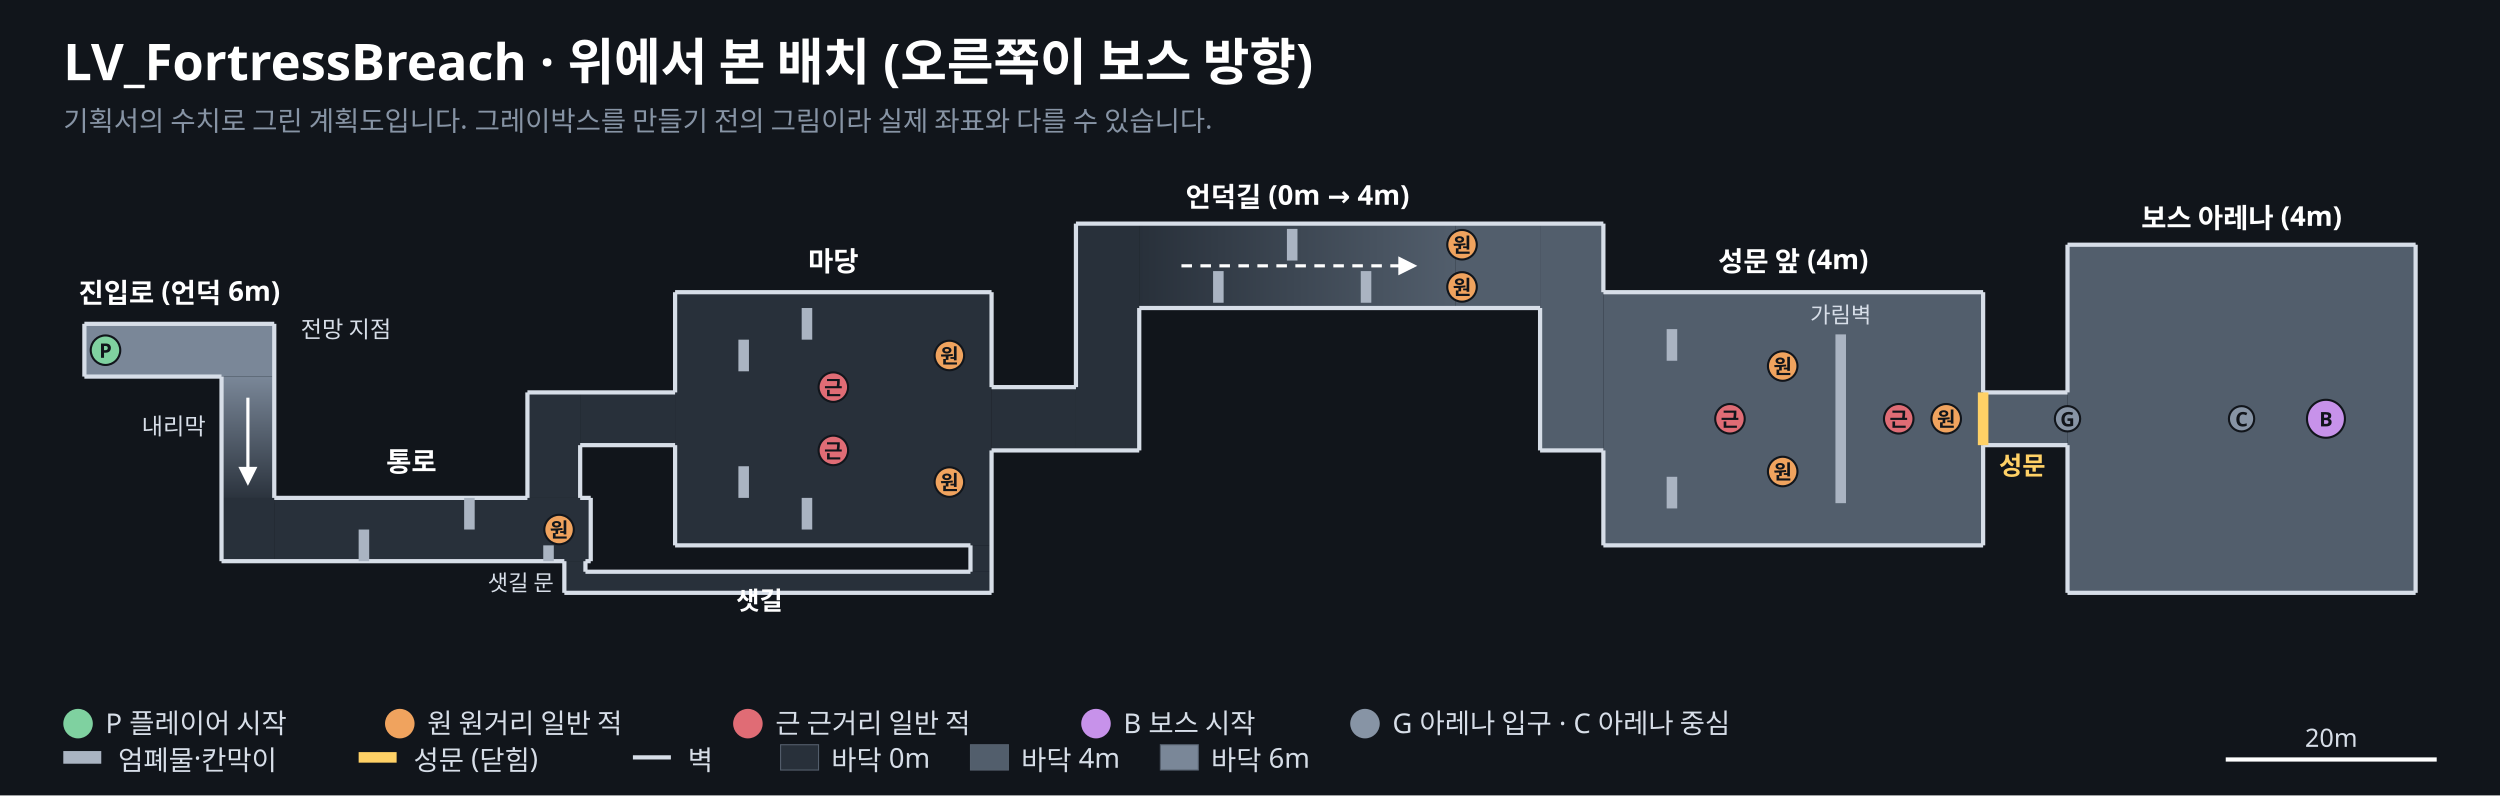
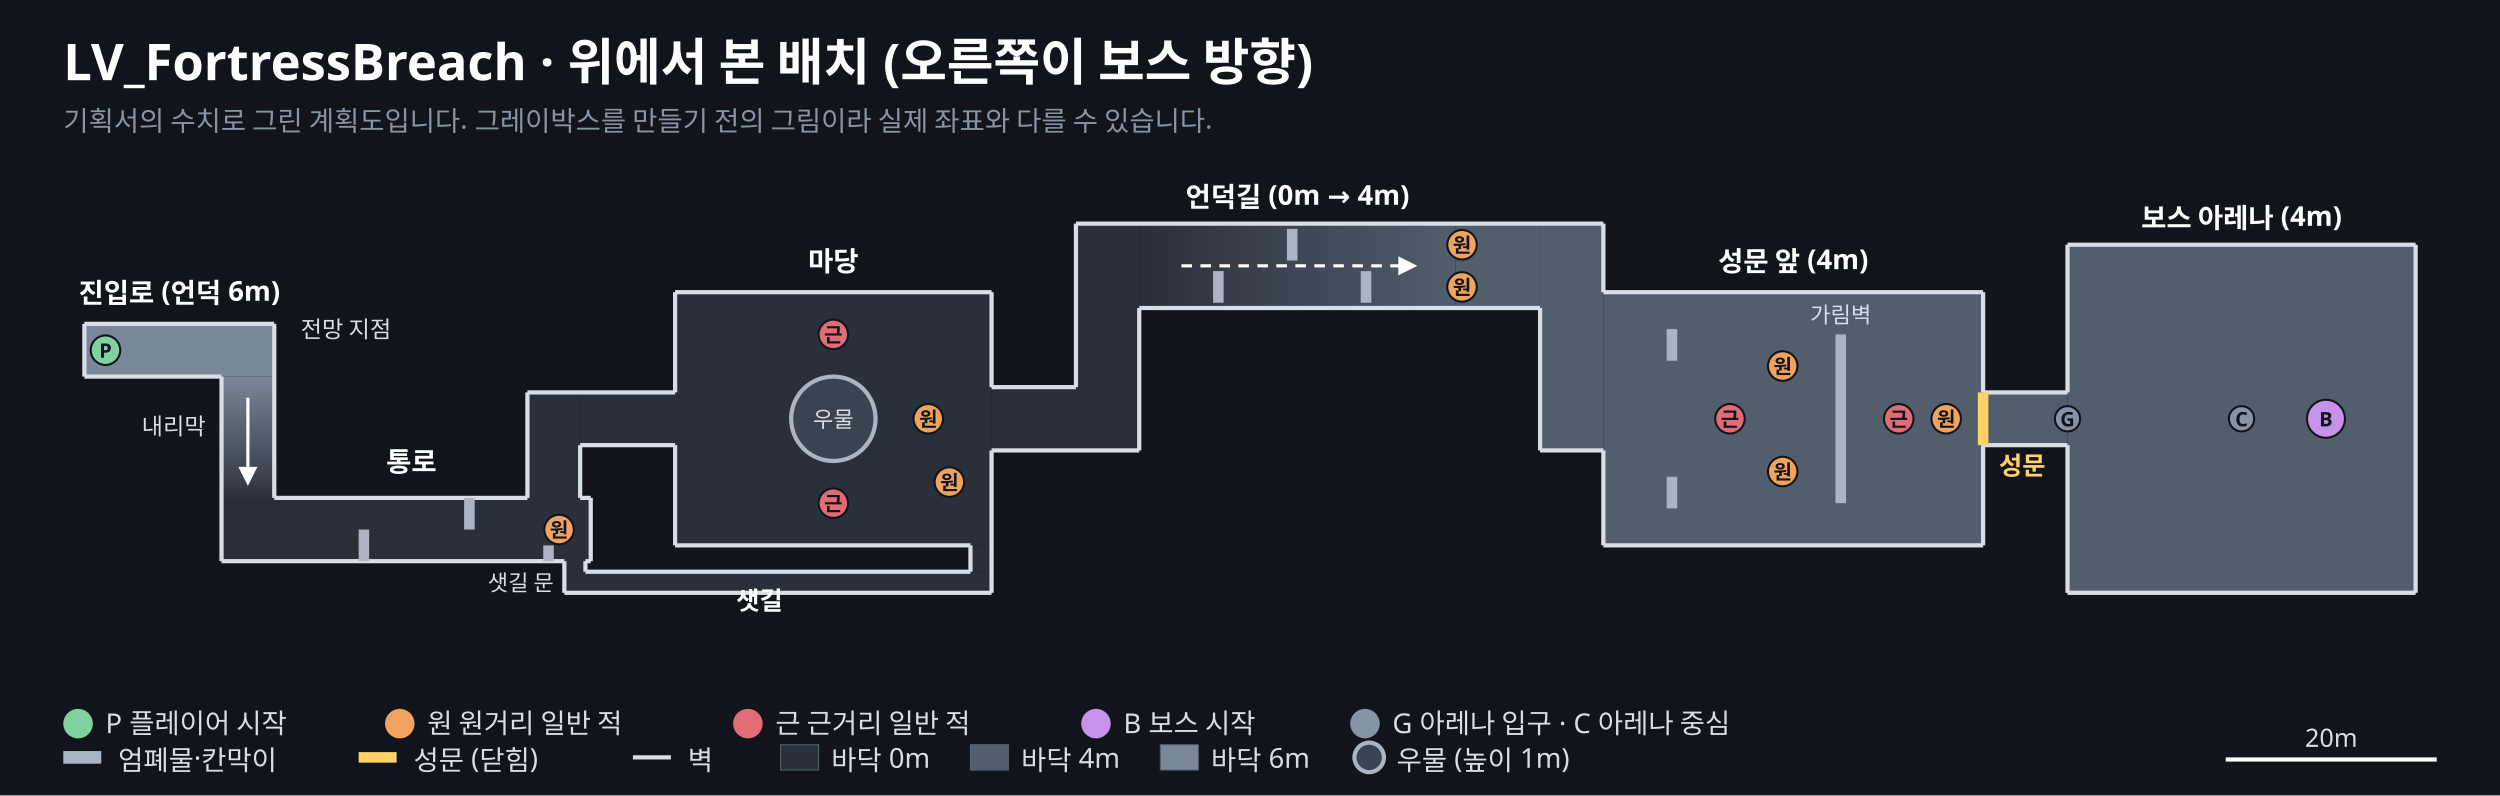
<svg xmlns="http://www.w3.org/2000/svg" width="1185" height="377" viewBox="0 0 1185 377" font-family="'Malgun Gothic', 'Apple SD Gothic Neo', 'Noto Sans KR', sans-serif">
  <defs>
    <linearGradient id="rampDown" x1="0" y1="0" x2="0" y2="1">
      <stop offset="0" stop-color="#7a8798" />
      <stop offset="1" stop-color="#28303a" />
    </linearGradient>
    <linearGradient id="rampUp" x1="0" y1="0" x2="1" y2="0">
      <stop offset="0" stop-color="#28303a" />
      <stop offset="1" stop-color="#525e6c" />
    </linearGradient>
    <marker id="arr" viewBox="0 0 10 10" refX="8" refY="5" markerWidth="6" markerHeight="6" orient="auto">
      <path d="M0 0 L10 5 L0 10 Z" fill="#FFFFFF" />
    </marker>
  </defs>
  <rect width="1185" height="377" fill="#11151b" />
  <text x="30" y="38" font-size="24" fill="#FFFFFF" font-weight="700">LV_FortressBreach · 위에서 본 배치 (오른쪽이 보스 방향)</text>
  <text x="30" y="62" font-size="13" fill="#8794a5">기획서의 수치로 그린 계획도입니다. 그레이박스를 만들기 전의 그림이라 실제 좌표와 다를 수 있습니다.</text>
  <rect x="40.0" y="153.5" width="90.0" height="25.0" fill="#7a8798" />
  <rect x="105.0" y="178.5" width="25.0" height="60.0" fill="url(#rampDown)" />
  <rect x="105.0" y="236.0" width="25.0" height="30.0" fill="#28303a" />
  <rect x="130.0" y="236.0" width="150.0" height="30.0" fill="#28303a" />
  <rect x="250.0" y="186.0" width="25.0" height="50.0" fill="#28303a" />
  <rect x="275.0" y="186.0" width="45.0" height="25.0" fill="#28303a" />
  <rect x="267.5" y="266.0" width="10.0" height="15.0" fill="#28303a" />
  <rect x="267.5" y="271.0" width="202.5" height="10.0" fill="#28303a" />
  <rect x="460.0" y="258.5" width="10.0" height="12.5" fill="#28303a" />
  <rect x="320.0" y="138.5" width="150.0" height="120.0" fill="#28303a" />
  <rect x="470.0" y="183.5" width="40.0" height="30.0" fill="#28303a" />
  <rect x="510.0" y="106.0" width="30.0" height="107.5" fill="#28303a" />
  <rect x="540.0" y="106.0" width="150.0" height="40.0" fill="url(#rampUp)" />
  <rect x="690.0" y="106.0" width="40.0" height="40.0" fill="#525e6c" />
  <rect x="730.0" y="106.0" width="30.0" height="107.5" fill="#525e6c" />
  <rect x="760.0" y="138.5" width="180.0" height="120.0" fill="#525e6c" />
  <rect x="940.0" y="186.0" width="40.0" height="25.0" fill="#525e6c" />
  <rect x="980.0" y="116.0" width="165.0" height="165.0" fill="#525e6c" />
  <line x1="470.0" y1="213.5" x2="540.0" y2="213.5" stroke="#d7dee8" stroke-width="2" />
  <line x1="730.0" y1="213.5" x2="760.0" y2="213.5" stroke="#d7dee8" stroke-width="2" />
  <line x1="40.0" y1="153.5" x2="130.0" y2="153.5" stroke="#d7dee8" stroke-width="2" />
  <line x1="470.0" y1="183.5" x2="510.0" y2="183.5" stroke="#d7dee8" stroke-width="2" />
  <line x1="267.5" y1="281.0" x2="470.0" y2="281.0" stroke="#d7dee8" stroke-width="2" />
  <line x1="980.0" y1="281.0" x2="1145.0" y2="281.0" stroke="#d7dee8" stroke-width="2" />
  <line x1="540.0" y1="146.0" x2="730.0" y2="146.0" stroke="#d7dee8" stroke-width="2" />
  <line x1="320.0" y1="138.5" x2="470.0" y2="138.5" stroke="#d7dee8" stroke-width="2" />
  <line x1="760.0" y1="138.5" x2="940.0" y2="138.5" stroke="#d7dee8" stroke-width="2" />
  <line x1="277.5" y1="271.0" x2="460.0" y2="271.0" stroke="#d7dee8" stroke-width="2" />
  <line x1="105.0" y1="266.0" x2="267.5" y2="266.0" stroke="#d7dee8" stroke-width="2" />
  <line x1="277.5" y1="266.0" x2="280.0" y2="266.0" stroke="#d7dee8" stroke-width="2" />
  <line x1="980.0" y1="116.0" x2="1145.0" y2="116.0" stroke="#d7dee8" stroke-width="2" />
  <line x1="320.0" y1="258.5" x2="460.0" y2="258.5" stroke="#d7dee8" stroke-width="2" />
  <line x1="760.0" y1="258.5" x2="940.0" y2="258.5" stroke="#d7dee8" stroke-width="2" />
  <line x1="40.0" y1="178.5" x2="105.0" y2="178.5" stroke="#d7dee8" stroke-width="2" />
  <line x1="250.0" y1="186.0" x2="320.0" y2="186.0" stroke="#d7dee8" stroke-width="2" />
  <line x1="940.0" y1="186.0" x2="980.0" y2="186.0" stroke="#d7dee8" stroke-width="2" />
  <line x1="510.0" y1="106.0" x2="760.0" y2="106.0" stroke="#d7dee8" stroke-width="2" />
  <line x1="130.0" y1="236.0" x2="250.0" y2="236.0" stroke="#d7dee8" stroke-width="2" />
  <line x1="275.0" y1="236.0" x2="280.0" y2="236.0" stroke="#d7dee8" stroke-width="2" />
  <line x1="275.0" y1="211.0" x2="320.0" y2="211.0" stroke="#d7dee8" stroke-width="2" />
  <line x1="940.0" y1="211.0" x2="980.0" y2="211.0" stroke="#d7dee8" stroke-width="2" />
  <line x1="1145.0" y1="281.0" x2="1145.0" y2="116.0" stroke="#d7dee8" stroke-width="2" />
  <line x1="250.0" y1="236.0" x2="250.0" y2="186.0" stroke="#d7dee8" stroke-width="2" />
  <line x1="980.0" y1="281.0" x2="980.0" y2="211.0" stroke="#d7dee8" stroke-width="2" />
  <line x1="980.0" y1="186.0" x2="980.0" y2="116.0" stroke="#d7dee8" stroke-width="2" />
  <line x1="105.0" y1="266.0" x2="105.0" y2="178.5" stroke="#d7dee8" stroke-width="2" />
  <line x1="940.0" y1="258.5" x2="940.0" y2="211.0" stroke="#d7dee8" stroke-width="2" />
  <line x1="940.0" y1="186.0" x2="940.0" y2="138.5" stroke="#d7dee8" stroke-width="2" />
  <line x1="760.0" y1="258.5" x2="760.0" y2="213.5" stroke="#d7dee8" stroke-width="2" />
  <line x1="760.0" y1="138.5" x2="760.0" y2="106.0" stroke="#d7dee8" stroke-width="2" />
  <line x1="280.0" y1="266.0" x2="280.0" y2="236.0" stroke="#d7dee8" stroke-width="2" />
  <line x1="470.0" y1="281.0" x2="470.0" y2="213.5" stroke="#d7dee8" stroke-width="2" />
  <line x1="470.0" y1="183.5" x2="470.0" y2="138.5" stroke="#d7dee8" stroke-width="2" />
  <line x1="730.0" y1="213.5" x2="730.0" y2="146.0" stroke="#d7dee8" stroke-width="2" />
  <line x1="320.0" y1="258.5" x2="320.0" y2="211.0" stroke="#d7dee8" stroke-width="2" />
  <line x1="320.0" y1="186.0" x2="320.0" y2="138.5" stroke="#d7dee8" stroke-width="2" />
  <line x1="510.0" y1="183.5" x2="510.0" y2="106.0" stroke="#d7dee8" stroke-width="2" />
  <line x1="40.0" y1="178.5" x2="40.0" y2="153.5" stroke="#d7dee8" stroke-width="2" />
  <line x1="275.0" y1="236.0" x2="275.0" y2="211.0" stroke="#d7dee8" stroke-width="2" />
  <line x1="130.0" y1="236.0" x2="130.0" y2="153.5" stroke="#d7dee8" stroke-width="2" />
  <line x1="540.0" y1="213.5" x2="540.0" y2="146.0" stroke="#d7dee8" stroke-width="2" />
  <line x1="277.5" y1="271.0" x2="277.5" y2="266.0" stroke="#d7dee8" stroke-width="2" />
  <line x1="267.5" y1="281.0" x2="267.5" y2="266.0" stroke="#d7dee8" stroke-width="2" />
  <line x1="460.0" y1="271.0" x2="460.0" y2="258.5" stroke="#d7dee8" stroke-width="2" />
  <rect x="170.0" y="251.0" width="5.0" height="15.0" fill="#aab4c2" />
  <rect x="220.0" y="236.0" width="5.0" height="15.0" fill="#aab4c2" />
  <rect x="257.5" y="258.5" width="5.0" height="7.5" fill="#aab4c2" />
-   <rect x="350.0" y="221.0" width="5.0" height="15.0" fill="#aab4c2" />
-   <rect x="350.0" y="161.0" width="5.0" height="15.0" fill="#aab4c2" />
-   <rect x="380.0" y="236.0" width="5.0" height="15.0" fill="#aab4c2" />
-   <rect x="380.0" y="146.0" width="5.0" height="15.0" fill="#aab4c2" />
+   <circle cx="395.0" cy="198.5" r="20" fill="#3a4350" stroke="#aab4c2" stroke-width="2" />
+   <text x="395.0" y="202.5" font-size="10.5" fill="#d7dee8" text-anchor="middle" font-weight="400">우물</text>
  <rect x="575.0" y="128.5" width="5.0" height="15.0" fill="#aab4c2" />
  <rect x="610.0" y="108.5" width="5.0" height="15.0" fill="#aab4c2" />
  <rect x="645.0" y="128.5" width="5.0" height="15.0" fill="#aab4c2" />
  <rect x="790.0" y="226.0" width="5.0" height="15.0" fill="#aab4c2" />
  <rect x="790.0" y="156.0" width="5.0" height="15.0" fill="#aab4c2" />
  <rect x="870.0" y="158.5" width="5.0" height="80.0" fill="#aab4c2" />
  <line x1="940.0" y1="211.0" x2="940.0" y2="186.0" stroke="#ffd166" stroke-width="5" />
  <line x1="117.5" y1="188.5" x2="117.5" y2="228.5" stroke="#FFFFFF" stroke-width="1.5" marker-end="url(#arr)" />
  <line x1="560.0" y1="126.0" x2="670.0" y2="126.0" stroke="#FFFFFF" stroke-width="1.5" stroke-dasharray="5 4" marker-end="url(#arr)" />
  <text x="85.0" y="143.5" font-size="13" fill="#FFFFFF" text-anchor="middle" font-weight="700">진입로 (언덕 6m)</text>
  <text x="97.5" y="206.0" font-size="11" fill="#d7dee8" text-anchor="end" font-weight="400">내리막</text>
  <text x="142.5" y="160.0" font-size="11" fill="#d7dee8" text-anchor="start" font-weight="400">전망 지점</text>
  <text x="195.0" y="223.5" font-size="13" fill="#FFFFFF" text-anchor="middle" font-weight="700">통로</text>
  <text x="360.0" y="289.0" font-size="12" fill="#FFFFFF" text-anchor="middle" font-weight="700">샛길</text>
  <text x="395.0" y="128.5" font-size="13" fill="#FFFFFF" text-anchor="middle" font-weight="700">마당</text>
  <text x="615.0" y="98.0" font-size="13" fill="#FFFFFF" text-anchor="middle" font-weight="700">언덕길 (0m → 4m)</text>
  <text x="850.0" y="128.5" font-size="13" fill="#FFFFFF" text-anchor="middle" font-weight="700">성문 앞 (4m)</text>
  <text x="1062.5" y="108.0" font-size="13" fill="#FFFFFF" text-anchor="middle" font-weight="700">보스 아레나 (4m)</text>
  <text x="947.5" y="225.0" font-size="12" fill="#ffd166" text-anchor="start" font-weight="700">성문</text>
  <text x="872.5" y="153.0" font-size="10.5" fill="#d7dee8" text-anchor="middle" font-weight="400">가림벽</text>
  <text x="262.5" y="280.0" font-size="10.5" fill="#d7dee8" text-anchor="end" font-weight="400">샛길 문</text>
  <circle cx="265.0" cy="251.0" r="7" fill="#f0a35e" stroke="#11151b" stroke-width="1" />
  <text x="265.0" y="254.6" font-size="9.5" fill="#11151b" text-anchor="middle" font-weight="700">원</text>
  <circle cx="450.0" cy="228.5" r="7" fill="#f0a35e" stroke="#11151b" stroke-width="1" />
  <text x="450.0" y="232.1" font-size="9.5" fill="#11151b" text-anchor="middle" font-weight="700">원</text>
-   <circle cx="450.0" cy="168.5" r="7" fill="#f0a35e" stroke="#11151b" stroke-width="1" />
-   <text x="450.0" y="172.1" font-size="9.5" fill="#11151b" text-anchor="middle" font-weight="700">원</text>
+   <circle cx="440.0" cy="198.5" r="7" fill="#f0a35e" stroke="#11151b" stroke-width="1" />
+   <text x="440.0" y="202.1" font-size="9.5" fill="#11151b" text-anchor="middle" font-weight="700">원</text>
  <circle cx="693.0" cy="136.0" r="7" fill="#f0a35e" stroke="#11151b" stroke-width="1" />
  <text x="693.0" y="139.6" font-size="9.5" fill="#11151b" text-anchor="middle" font-weight="700">원</text>
  <circle cx="693.0" cy="116.0" r="7" fill="#f0a35e" stroke="#11151b" stroke-width="1" />
  <text x="693.0" y="119.6" font-size="9.5" fill="#11151b" text-anchor="middle" font-weight="700">원</text>
  <circle cx="845.0" cy="223.5" r="7" fill="#f0a35e" stroke="#11151b" stroke-width="1" />
  <text x="845.0" y="227.1" font-size="9.5" fill="#11151b" text-anchor="middle" font-weight="700">원</text>
  <circle cx="845.0" cy="173.5" r="7" fill="#f0a35e" stroke="#11151b" stroke-width="1" />
  <text x="845.0" y="177.1" font-size="9.5" fill="#11151b" text-anchor="middle" font-weight="700">원</text>
  <circle cx="922.5" cy="198.5" r="7" fill="#f0a35e" stroke="#11151b" stroke-width="1" />
  <text x="922.5" y="202.1" font-size="9.5" fill="#11151b" text-anchor="middle" font-weight="700">원</text>
-   <circle cx="395.0" cy="213.5" r="7" fill="#e06c75" stroke="#11151b" stroke-width="1" />
-   <text x="395.0" y="217.1" font-size="9.5" fill="#11151b" text-anchor="middle" font-weight="700">근</text>
-   <circle cx="395.0" cy="183.5" r="7" fill="#e06c75" stroke="#11151b" stroke-width="1" />
-   <text x="395.0" y="187.1" font-size="9.5" fill="#11151b" text-anchor="middle" font-weight="700">근</text>
+   <circle cx="395.0" cy="238.5" r="7" fill="#e06c75" stroke="#11151b" stroke-width="1" />
+   <text x="395.0" y="242.1" font-size="9.5" fill="#11151b" text-anchor="middle" font-weight="700">근</text>
+   <circle cx="395.0" cy="158.5" r="7" fill="#e06c75" stroke="#11151b" stroke-width="1" />
+   <text x="395.0" y="162.1" font-size="9.5" fill="#11151b" text-anchor="middle" font-weight="700">근</text>
  <circle cx="820.0" cy="198.5" r="7" fill="#e06c75" stroke="#11151b" stroke-width="1" />
  <text x="820.0" y="202.1" font-size="9.5" fill="#11151b" text-anchor="middle" font-weight="700">근</text>
  <circle cx="900.0" cy="198.5" r="7" fill="#e06c75" stroke="#11151b" stroke-width="1" />
  <text x="900.0" y="202.1" font-size="9.5" fill="#11151b" text-anchor="middle" font-weight="700">근</text>
  <circle cx="50.0" cy="166.0" r="7" fill="#7fd1a0" stroke="#11151b" stroke-width="1" />
  <text x="50.0" y="169.6" font-size="9.5" fill="#11151b" text-anchor="middle" font-weight="700">P</text>
  <circle cx="1102.5" cy="198.5" r="9" fill="#c792ea" stroke="#11151b" stroke-width="1" />
  <text x="1102.5" y="202.1" font-size="9.5" fill="#11151b" text-anchor="middle" font-weight="700">B</text>
  <circle cx="1062.5" cy="198.5" r="6" fill="#8794a5" stroke="#11151b" stroke-width="1" />
  <text x="1062.5" y="202.1" font-size="9.5" fill="#11151b" text-anchor="middle" font-weight="700">C</text>
  <circle cx="980.0" cy="198.5" r="6" fill="#8794a5" stroke="#11151b" stroke-width="1" />
  <text x="980.0" y="202.1" font-size="9.5" fill="#11151b" text-anchor="middle" font-weight="700">G</text>
  <circle cx="37" cy="343" r="7" fill="#7fd1a0" />
  <text x="50" y="347.5" font-size="13" fill="#d7dee8">P 플레이어 시작</text>
  <circle cx="189.5" cy="343" r="7" fill="#f0a35e" />
  <text x="202.5" y="347.5" font-size="13" fill="#d7dee8">원 원거리 일반 적</text>
  <circle cx="354.5" cy="343" r="7" fill="#e06c75" />
  <text x="367.5" y="347.5" font-size="13" fill="#d7dee8">근 근거리 일반 적</text>
  <circle cx="519.5" cy="343" r="7" fill="#c792ea" />
  <text x="532.5" y="347.5" font-size="13" fill="#d7dee8">B 보스 시작</text>
  <circle cx="647.0" cy="343" r="7" fill="#8794a5" />
  <text x="660.0" y="347.5" font-size="13" fill="#d7dee8">G 아레나 입구 · C 아레나 중심</text>
  <rect x="30" y="356" width="18" height="6" fill="#aab4c2" />
  <text x="56" y="365" font-size="13" fill="#d7dee8">엄폐물·칸막이</text>
  <line x1="170" y1="359" x2="188" y2="359" stroke="#ffd166" stroke-width="5" />
  <text x="196" y="365" font-size="13" fill="#d7dee8">성문 (닫힘)</text>
  <line x1="300" y1="359" x2="318" y2="359" stroke="#d7dee8" stroke-width="2" />
  <text x="326" y="365" font-size="13" fill="#d7dee8">벽</text>
  <rect x="370" y="353" width="18" height="12" fill="#28303a" stroke="#55606e" stroke-width="0.5" />
  <text x="394" y="365" font-size="13" fill="#d7dee8">바닥 0m</text>
  <rect x="460" y="353" width="18" height="12" fill="#525e6c" stroke="#55606e" stroke-width="0.5" />
  <text x="484" y="365" font-size="13" fill="#d7dee8">바닥 4m</text>
  <rect x="550" y="353" width="18" height="12" fill="#7a8798" stroke="#55606e" stroke-width="0.5" />
  <text x="574" y="365" font-size="13" fill="#d7dee8">바닥 6m</text>
+   <circle cx="649" cy="359" r="7" fill="#3a4350" stroke="#aab4c2" stroke-width="2" />
+   <text x="662" y="365" font-size="13" fill="#d7dee8">우물 (높이 1m)</text>
  <line x1="1055.0" y1="360" x2="1155.0" y2="360" stroke="#FFFFFF" stroke-width="2" />
  <text x="1105.0" y="354" font-size="12" fill="#d7dee8" text-anchor="middle">20m</text>
</svg>
